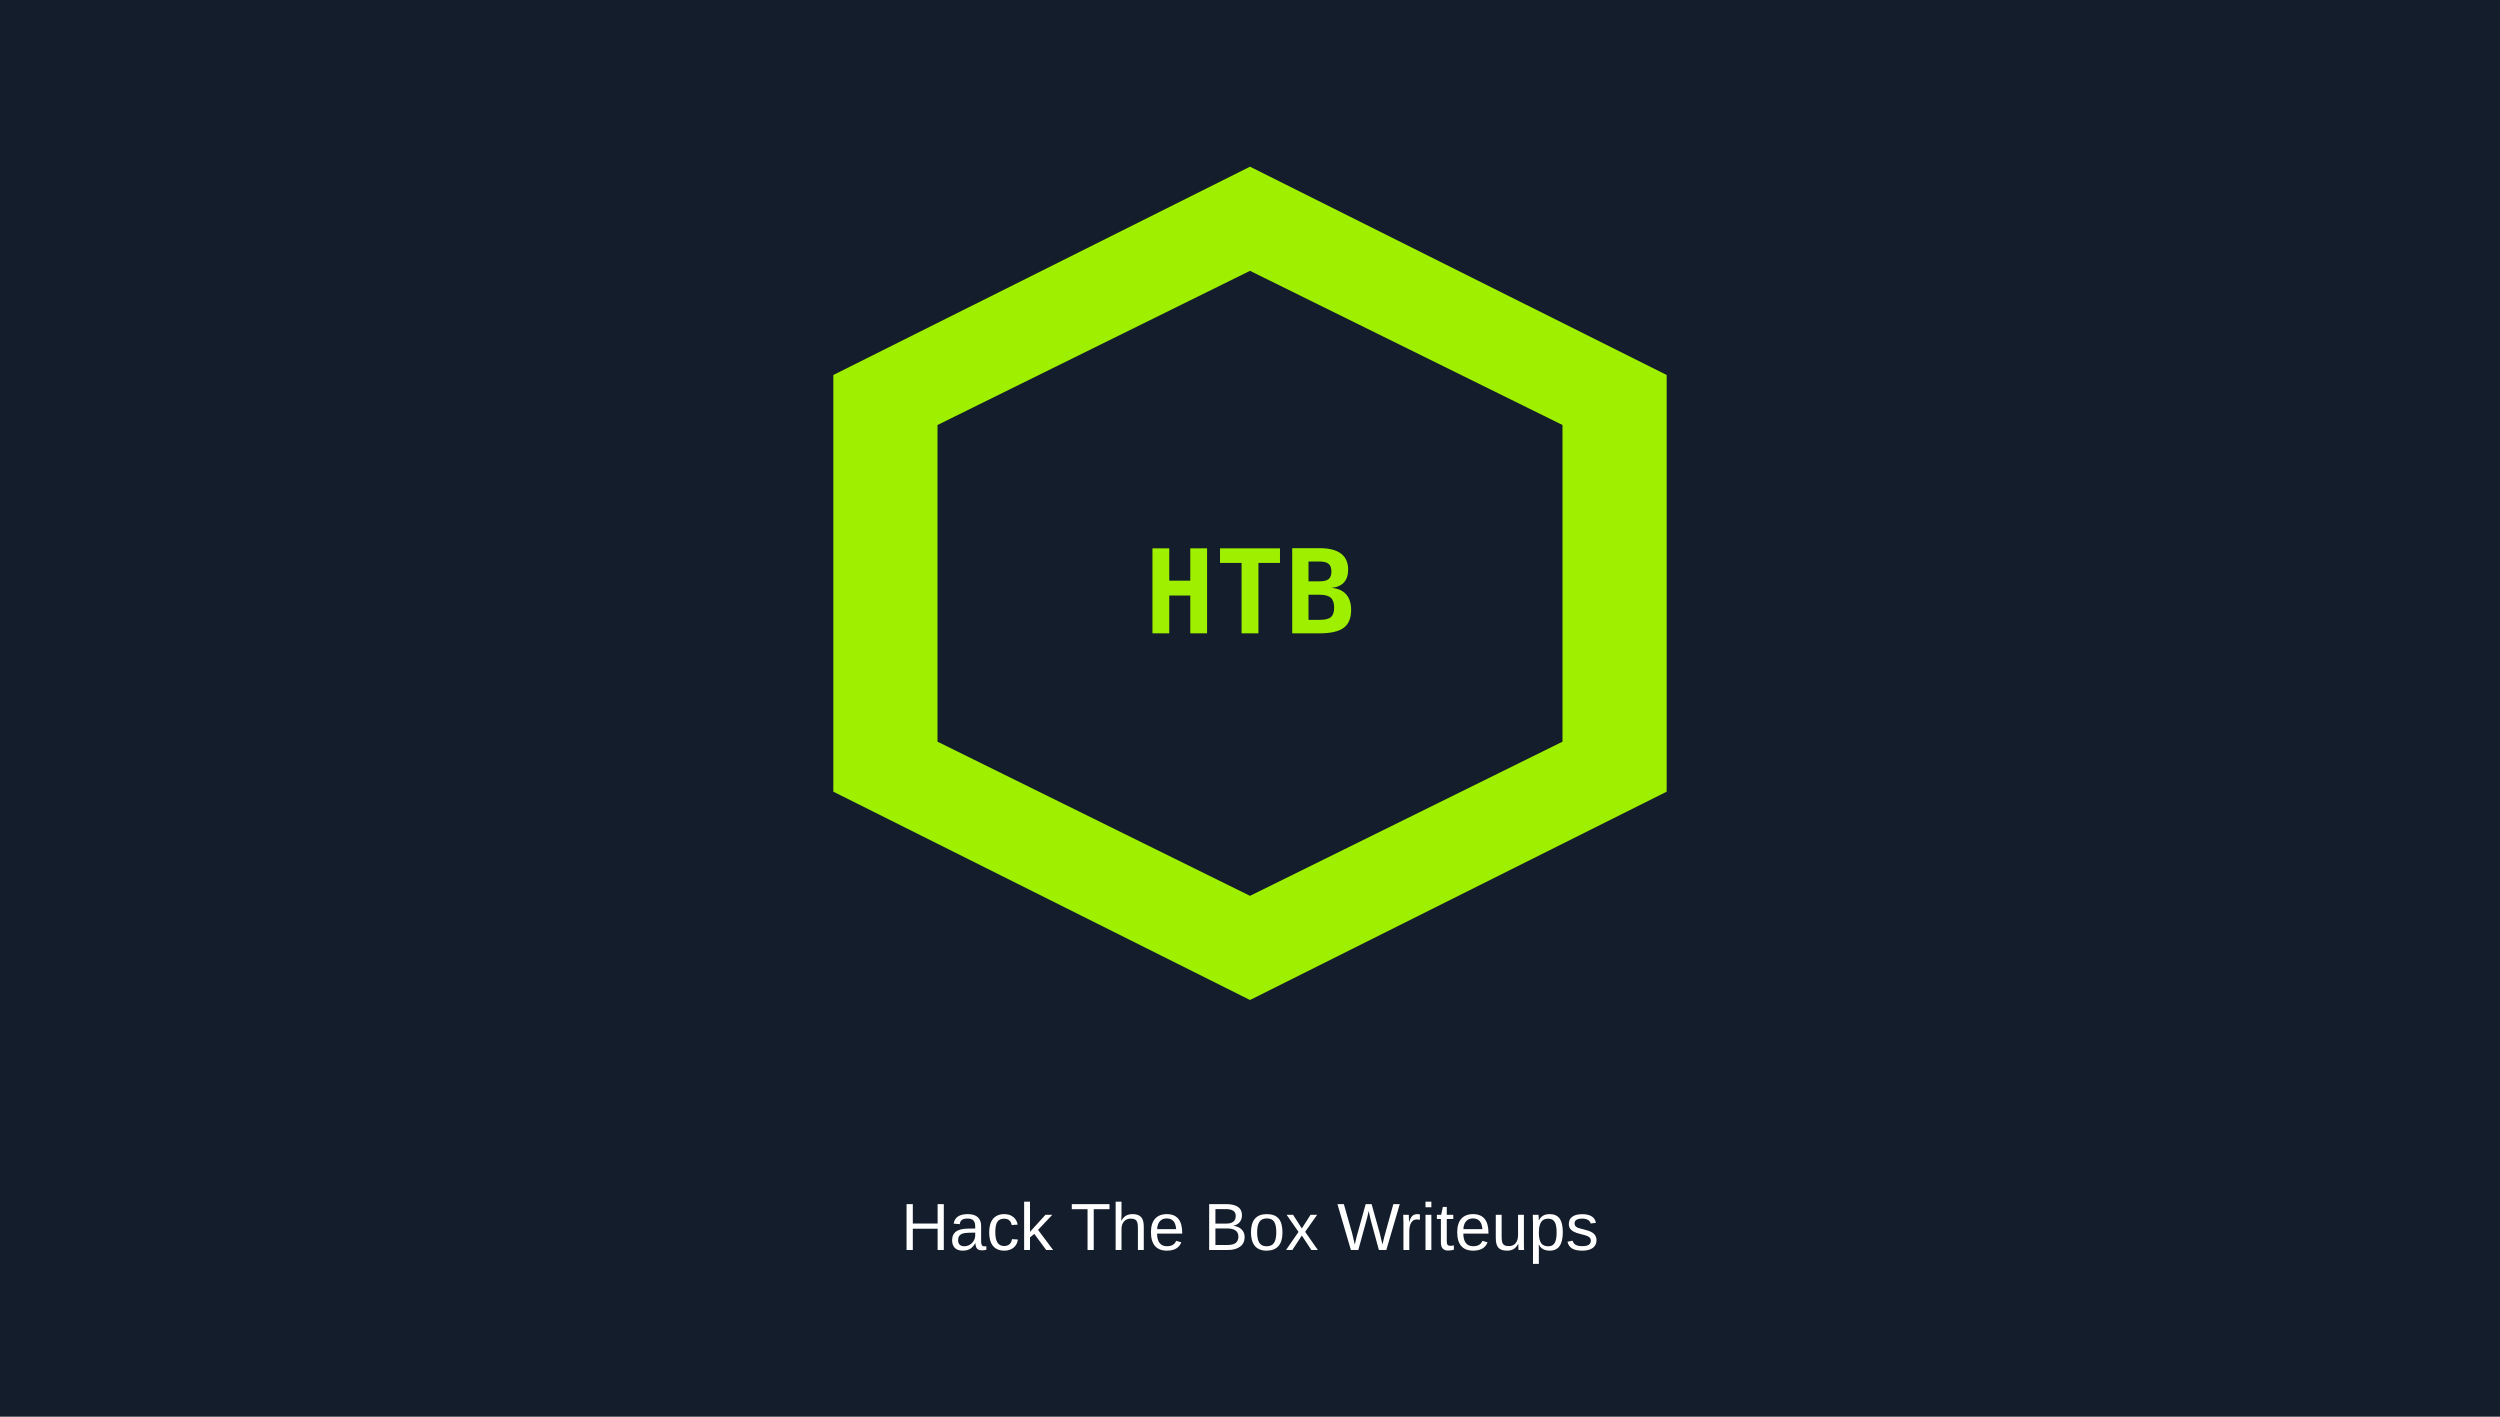
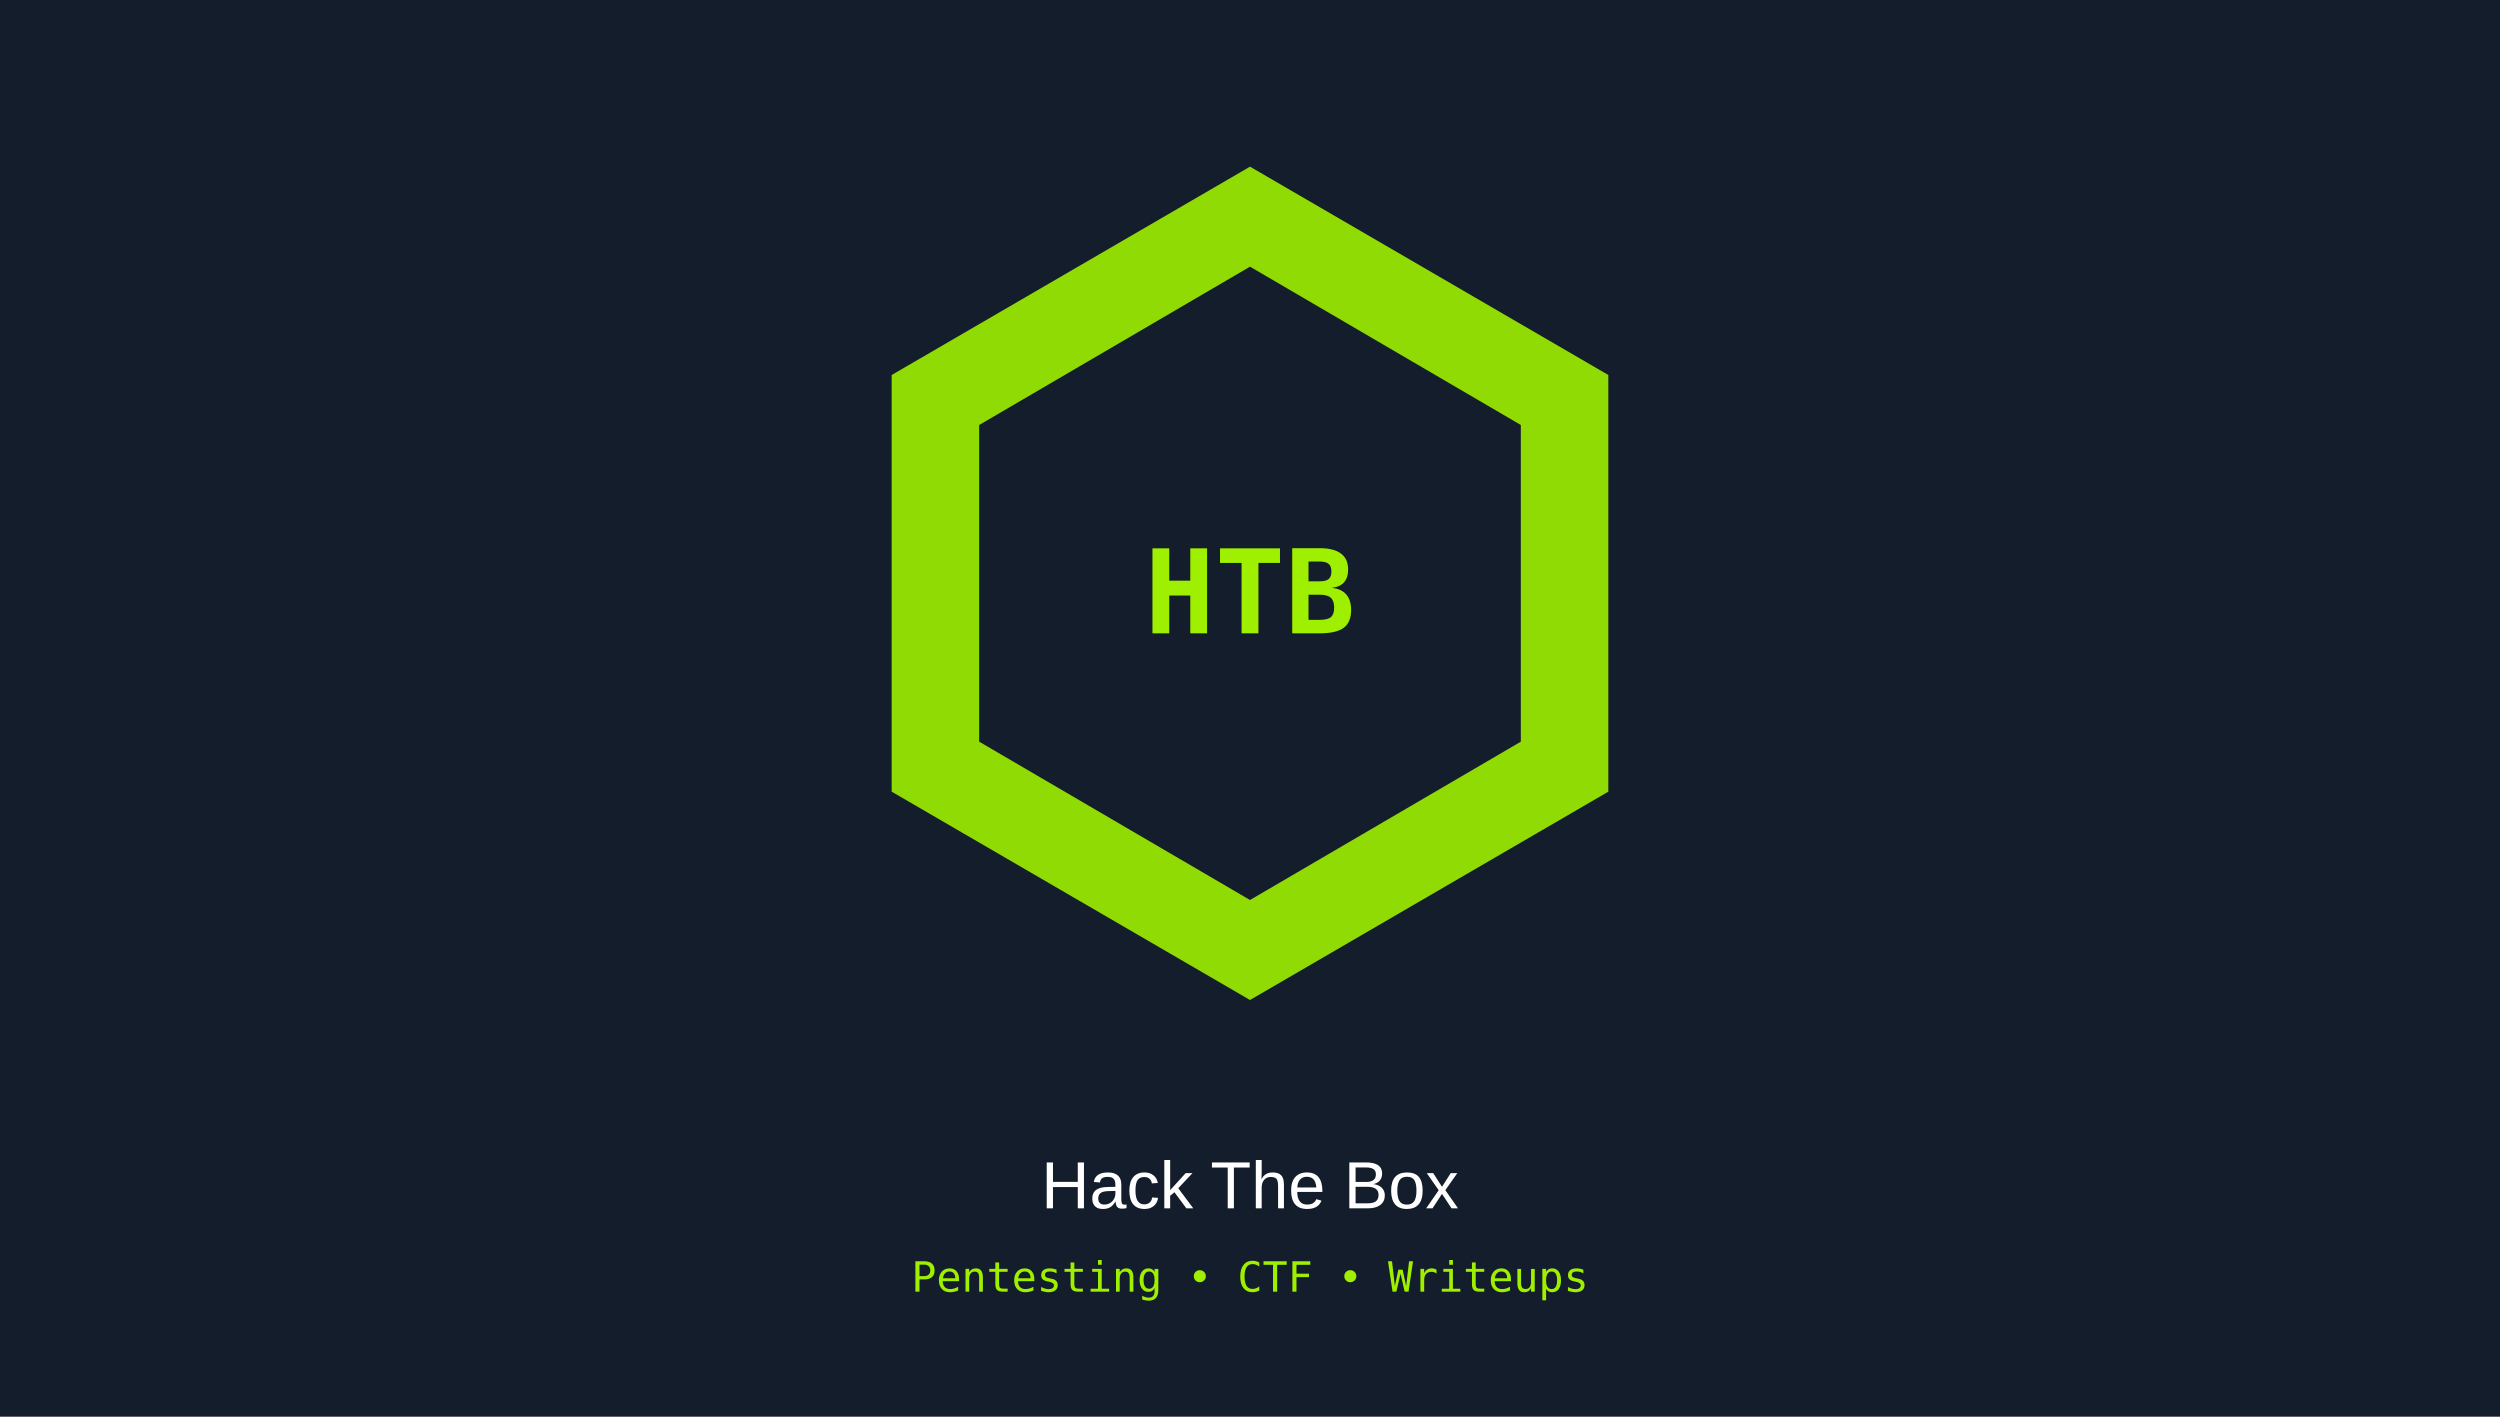
<svg xmlns="http://www.w3.org/2000/svg" viewBox="0 0 600 340" width="600" height="340">
  <rect width="600" height="340" fill="#141d2b" />
-   <g transform="translate(300,140)">
-     <polygon points="0,-100 100,-50 100,50 0,100 -100,50 -100,-50" fill="#9fef00" />
-     <polygon points="0,-75 75,-38 75,38 0,75 -75,38 -75,-38" fill="#141d2b" />
+   <g transform="translate(300, 140)">
+     <polygon points="0,-100 86,-50 86,50 0,100 -86,50 -86,-50" fill="#9fef00" opacity="0.9" />
+     <polygon points="0,-76 65,-38 65,38 0,76 -65,38 -65,-38" fill="#141d2b" />
    <text x="0" y="12" fill="#9fef00" font-family="monospace" font-size="28" text-anchor="middle" font-weight="bold">HTB</text>
  </g>
-   <text x="300" y="300" fill="#ffffff" font-family="Arial, sans-serif" font-size="16" text-anchor="middle">Hack The Box Writeups</text>
+   <text x="300" y="290" fill="#ffffff" font-family="Arial, sans-serif" font-size="16" text-anchor="middle">Hack The Box</text>
+   <text x="300" y="310" fill="#9fef00" font-family="monospace" font-size="10" text-anchor="middle">Pentesting • CTF • Writeups</text>
</svg>
